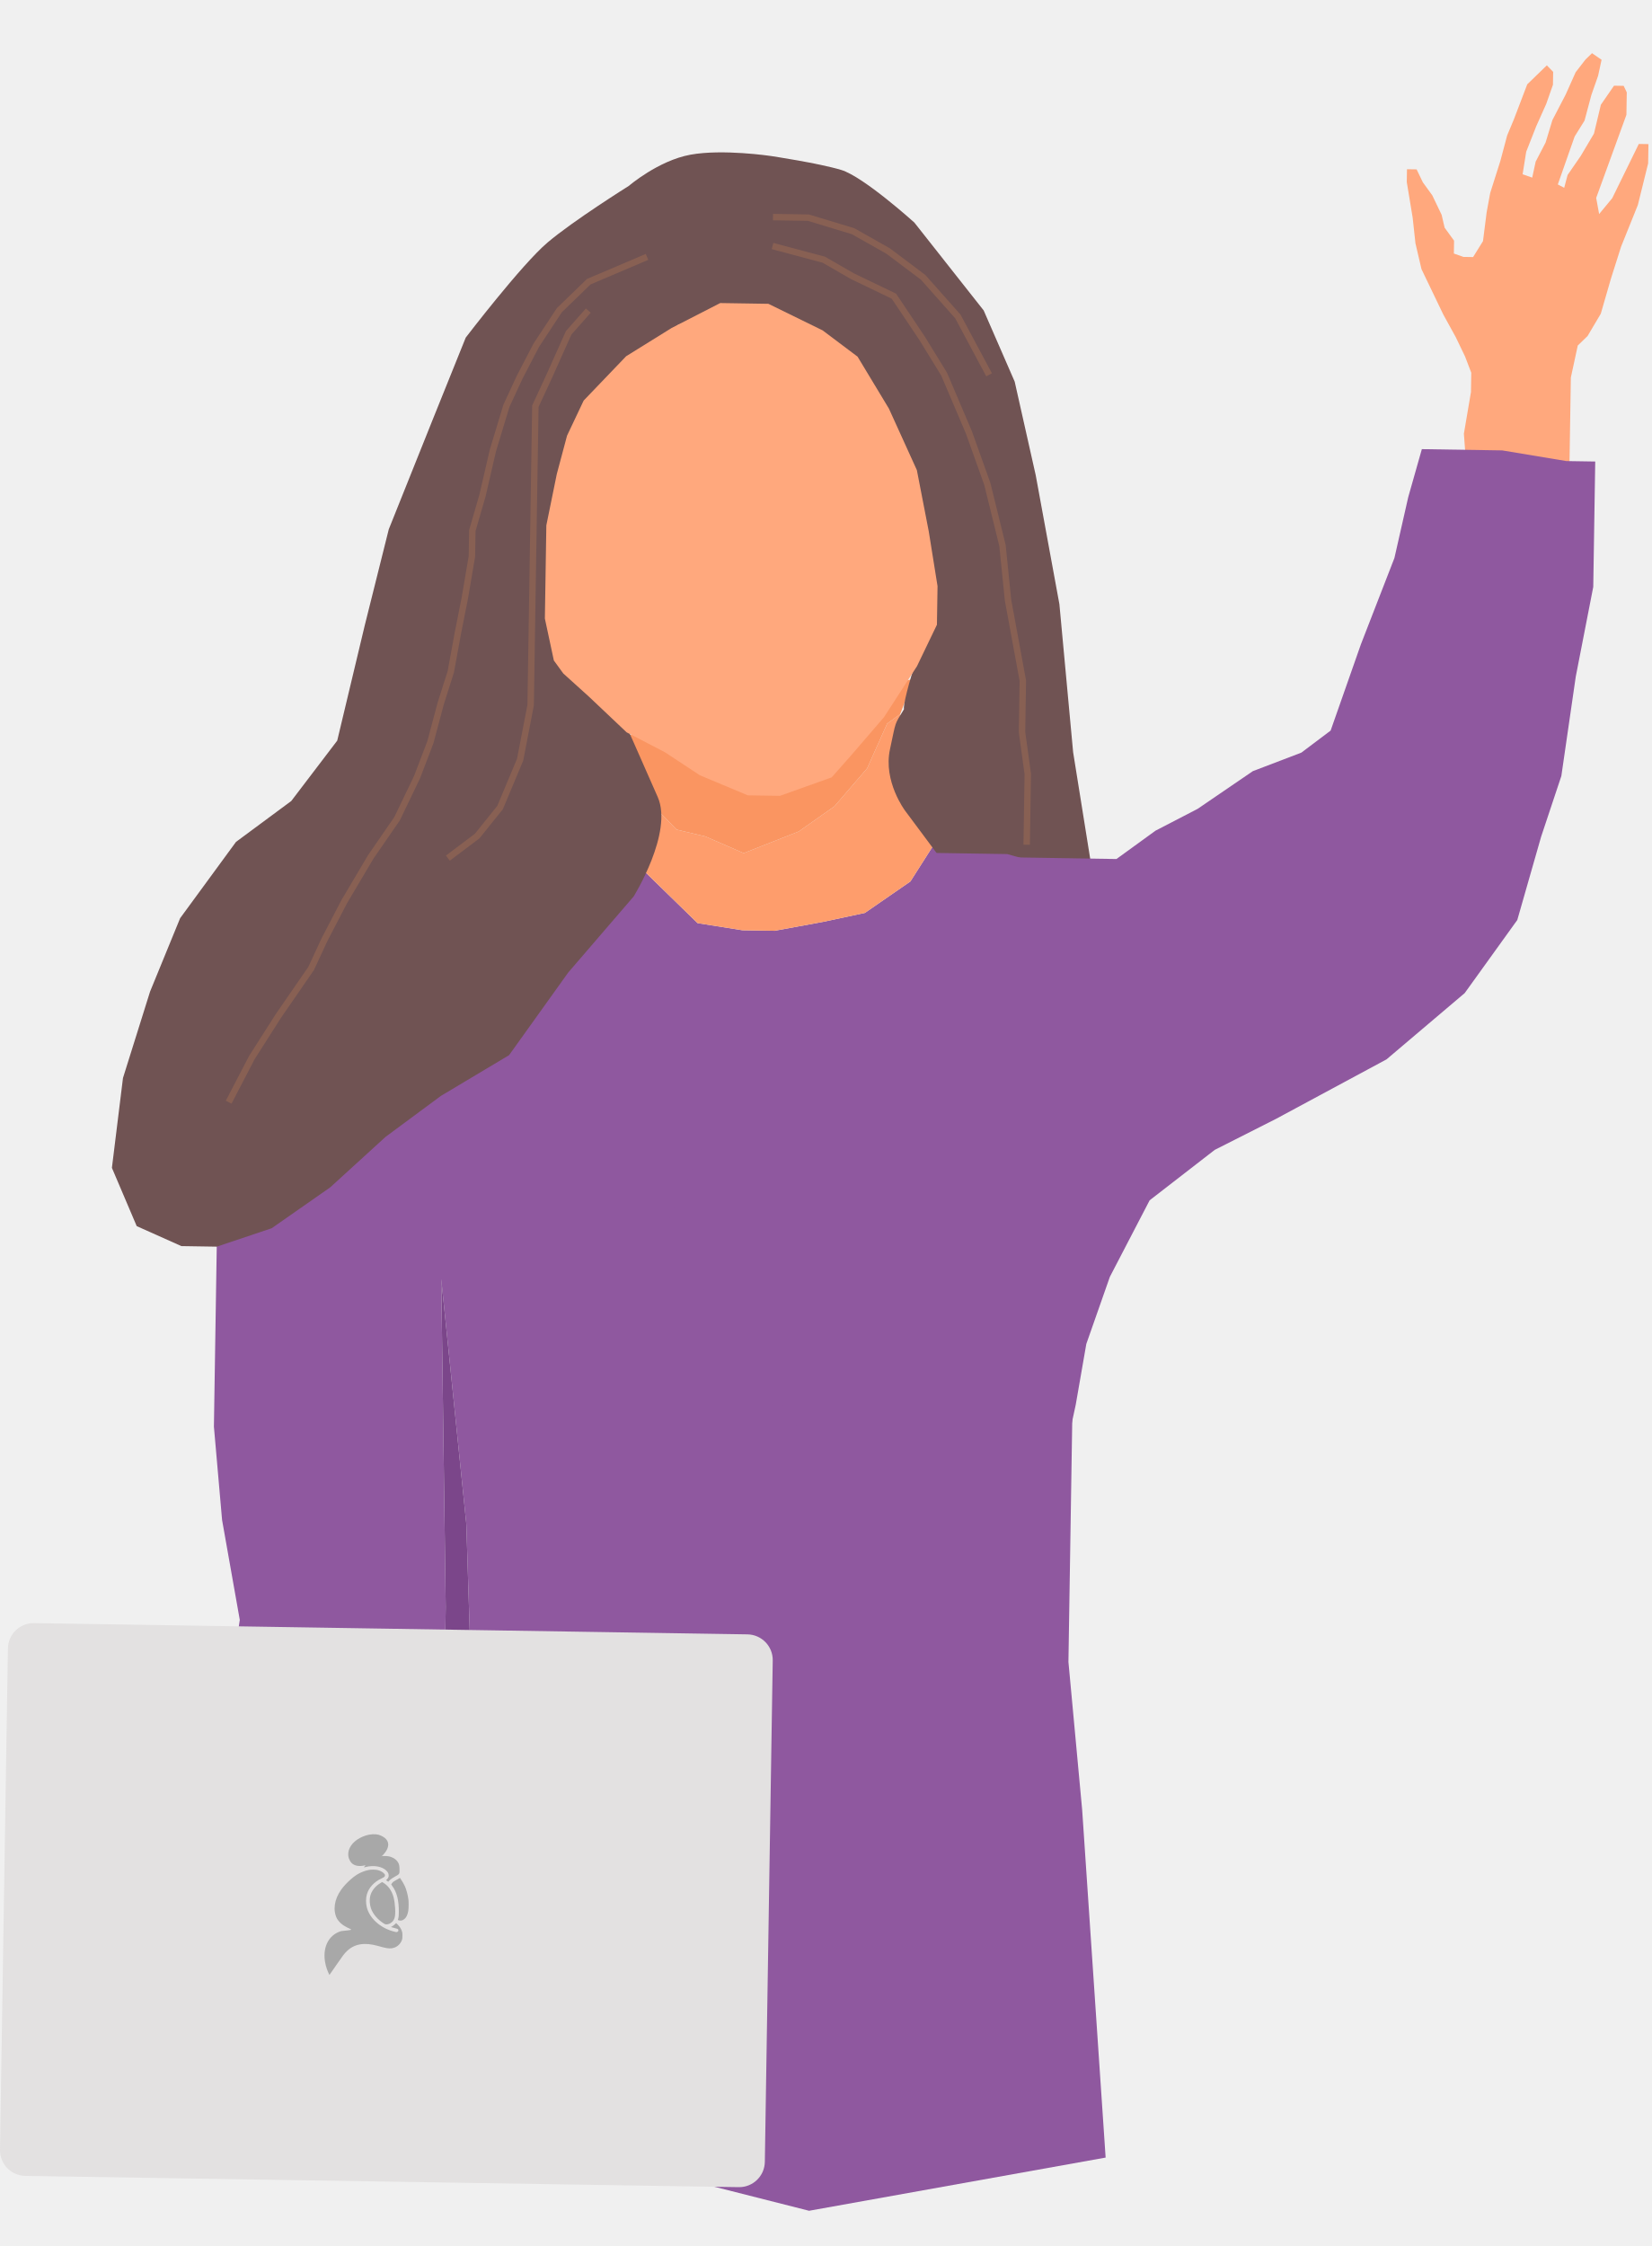
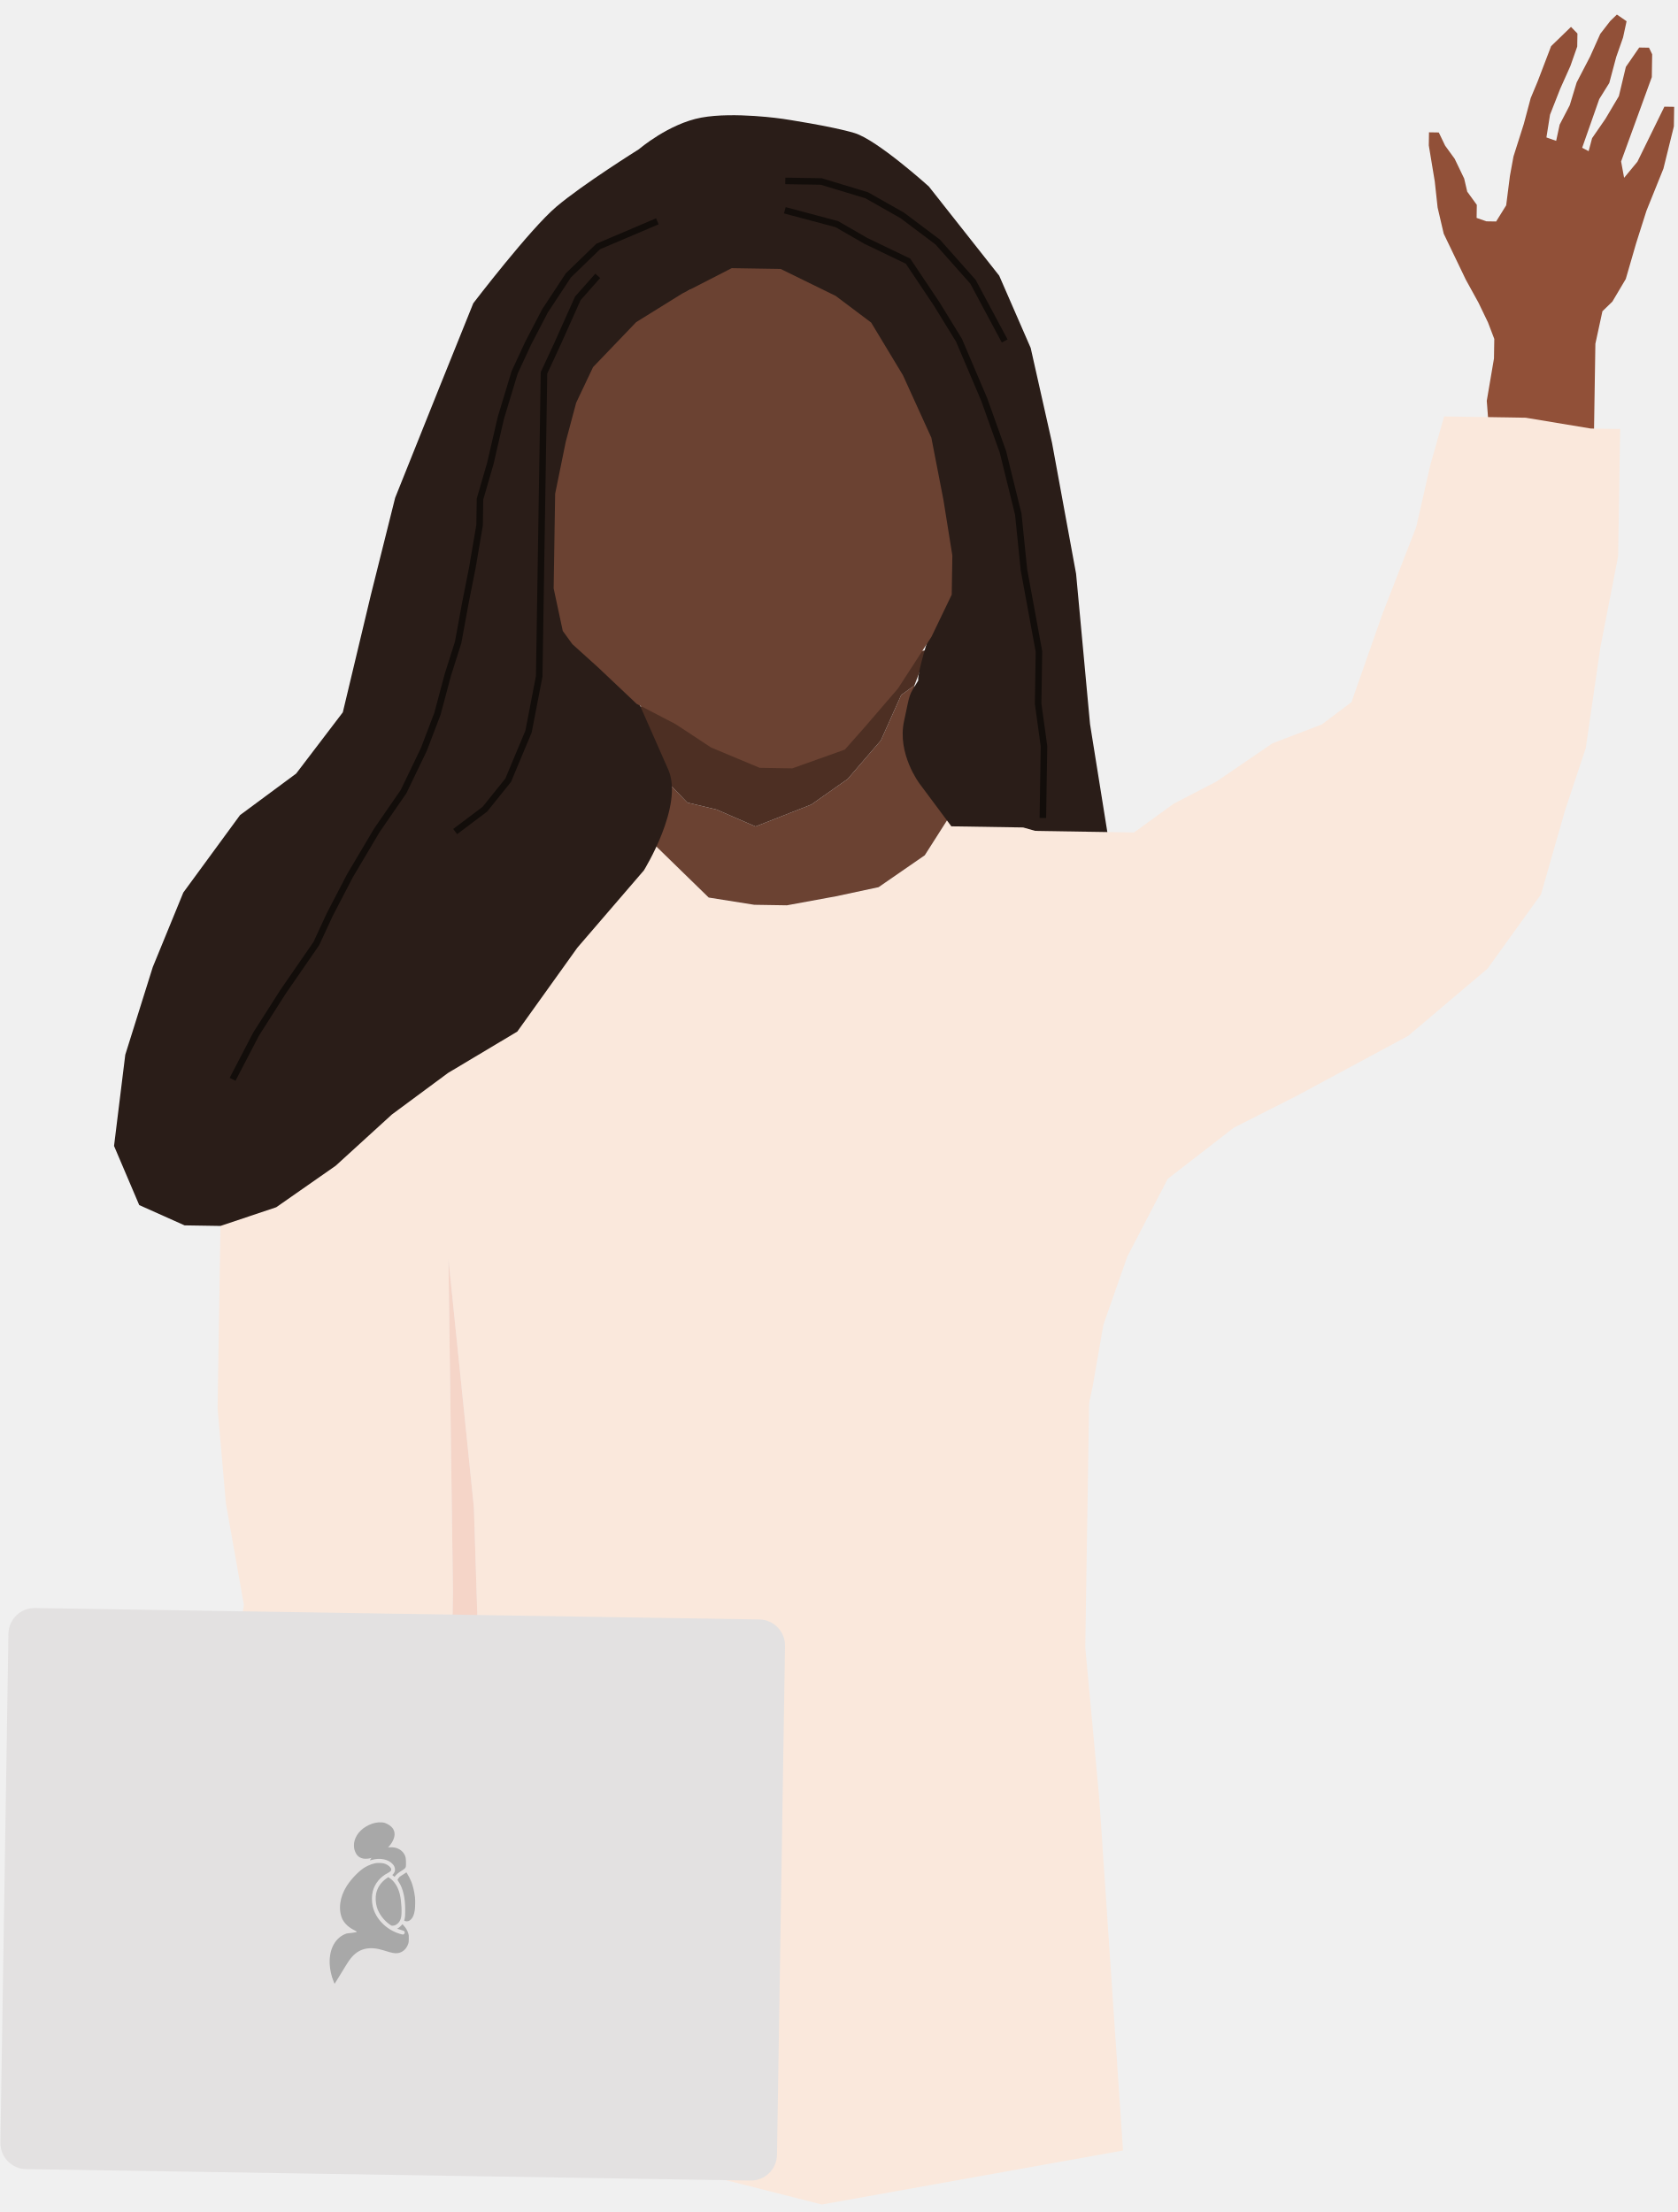
- <svg xmlns="http://www.w3.org/2000/svg" width="217" height="295" viewBox="0 0 257 340" fill="none">
-   <path d="M99.657 130.269L79.939 143.96L65.441 143.731L56.784 153.596L45.659 161.421L35.637 162.764L33.971 173.239L33.664 192.736L33.278 217.233L34.549 231.755L37.304 247.3L35.631 258.275L33.911 272.25L32.198 285.725L41.673 287.374L59.171 287.65L69.67 287.816L71.669 287.847L69.867 275.317L69.103 260.303L69.34 245.305L68.644 194.288L72.544 232.354L73.213 253.367L74.055 263.382L73.906 272.881L73.732 283.879L73.657 288.629L73.583 293.378L69.087 324.811L125.867 339.208L172.003 330.934L168.355 276.87L166.217 253.833L166.533 233.836L166.746 220.338L167.1 197.84L165.266 187.31L165.117 133.301L163.689 128.778L154.729 126.136L145.73 125.995L141.628 132.431L134.55 137.32L128.027 138.717L120.505 140.099L115.505 140.02L108.522 138.91L99.657 130.269Z" fill="#8F589F" />
-   <path d="M99.838 118.77L99.657 130.269L108.522 138.91L115.505 140.02L120.505 140.099L128.027 138.717L134.55 137.32L141.628 132.431L145.73 125.995L141.904 114.933L140.038 106.402L138.015 107.871L134.905 114.822L129.811 120.743L124.249 124.656L115.695 128.021L109.735 125.427L105.251 124.356L99.838 118.77Z" fill="#FE9D6C" />
-   <path d="M69.867 275.317L71.669 287.847L73.657 288.629L73.732 283.879L73.906 272.881L74.055 263.382L73.213 253.367L72.544 232.354L68.644 194.288L69.34 245.305L69.103 260.303L69.867 275.317Z" fill="#7B468A" />
-   <path d="M97.481 109.732L99.909 114.271L99.838 118.77L105.251 124.356L109.735 125.427L115.695 128.021L124.249 124.656L129.811 120.743L134.905 114.822L138.015 107.871L140.038 106.402L142.125 100.935L97.481 109.732Z" fill="#FA9561" />
-   <path d="M105.489 45.85L102.45 48.303L98.895 51.747L93.785 58.667C93.785 58.667 87.183 65.064 88.136 68.079C89.089 71.095 87.62 69.071 86.963 79.062C86.305 89.053 86.781 90.561 86.781 90.561L86.663 98.06L96.536 106.217C96.536 106.217 99.917 113.771 102.33 119.31C104.743 124.848 98.586 134.752 98.586 134.752L88.398 146.593L79.195 159.45L68.593 165.783L59.992 172.149L51.367 180.014L42.266 186.371L33.719 189.237L28.22 189.15L21.268 186.04L17.41 176.978L19.131 163.003L23.343 149.568L28.024 138.14L36.712 126.276L45.314 119.911L52.462 110.522L56.746 92.588L60.482 77.645L67.249 60.749L72.453 47.83C72.453 47.83 81.133 36.465 85.188 33.029C89.243 29.592 97.829 24.227 97.829 24.227C97.829 24.227 102.391 20.298 107.406 19.377C112.421 18.456 119.905 19.574 119.905 19.574C119.905 19.574 127.388 20.692 130.872 21.747C134.356 22.802 142.244 29.928 142.244 29.928L153.03 43.599L157.856 54.677L161.127 69.23L164.811 89.291L166.948 112.327L169.68 129.372L164.165 130.286L156.697 128.168L145.699 127.994L140.802 121.416C140.802 121.416 137.373 116.862 138.452 111.878C139.447 107.283 139.079 108.193 140.627 105.644C140.572 105.36 140.677 104.573 141.093 102.919C142.849 95.945 144.735 93.975 144.735 93.975L144.916 82.476L143.074 72.446L139.708 63.892L133.859 54.298L128.446 48.712L119.034 43.063L113.035 42.969L105.489 45.85Z" fill="#705353" />
-   <path d="M100.655 35.273L91.593 39.13L87.022 43.559L83.436 49.003L80.858 53.963L78.787 58.431L76.677 65.398L75.067 72.374L73.48 77.85L73.417 81.849L72.315 88.332L71.228 93.816L70.134 99.799L68.555 104.775L66.961 110.751L64.874 116.219L61.772 122.671L57.678 128.607L53.568 135.543L50.474 141.495L48.403 145.963L43.286 153.383L39.184 159.819L35.574 166.763M91.522 43.63L88.467 47.082L85.357 54.034L83.286 58.502L83.176 65.501L83.01 76L82.94 80.499L82.798 89.498L82.664 97.997L82.553 104.996L80.919 113.471L77.802 120.923L74.231 125.367L69.677 128.796M120.184 33.58L128.151 35.706L132.611 38.277L139.063 41.379L143.46 47.949L146.873 53.504L150.731 62.566L153.604 70.612L155.954 80.15L156.82 88.665L159.123 101.203L158.997 109.202L159.894 115.717L159.721 126.715M120.255 29.081L125.754 29.168L132.722 31.278L138.174 34.364L143.61 38.45L149.015 44.536L153.872 53.614" stroke="#886053" />
-   <path d="M91.576 103.638L87.632 100.075L86.163 98.052L84.766 91.529L84.861 85.53L84.995 77.031L86.62 69.056L88.215 63.08L90.801 57.62L97.411 50.724L104.481 46.334L112.043 42.453L119.542 42.571L127.978 46.705L133.414 50.791L138.287 58.869L142.637 68.439L144.487 77.969L145.853 86.492L145.758 92.491L142.656 98.943L137.531 106.863L132.437 112.783L129.382 116.236L125.359 117.672L121.336 119.109L116.336 119.03L108.885 115.912L103.44 112.326L97.489 109.232L91.576 103.638Z" fill="#FFA87D" />
-   <path d="M228.839 56.296L227.737 62.779L228.15 68.287L229.611 70.81L236.594 71.92L243.093 72.023L244.117 70.539L244.377 54.041L245.455 49.057L246.979 47.581L249.034 44.113L250.62 38.637L252.199 33.661L254.801 27.202L256.403 20.726L256.451 17.727L254.951 17.703L250.817 26.139L248.778 28.607L248.318 26.099L253.022 13.172L253.077 9.672L252.593 8.665L251.093 8.641L249.046 11.609L247.975 16.093L245.92 19.561L243.873 22.529L243.342 24.521L242.35 24.005L244.968 16.545L246.507 14.069L247.57 10.085L248.617 7.102L249.157 4.61L247.672 3.586L246.657 4.57L245.125 6.547L243.571 10.023L241.508 13.99L240.453 17.474L238.906 20.45L238.366 22.942L236.874 22.419L237.429 18.927L238.992 14.951L240.547 11.475L241.594 8.491L241.626 6.491L240.642 5.476L237.595 8.428L235.508 13.896L234.469 16.38L233.406 20.363L231.828 25.339L231.28 28.331L230.709 32.823L229.17 35.299L227.67 35.275L226.179 34.751L226.21 32.752L224.742 30.728L224.273 28.721L222.821 25.697L221.353 23.674L220.384 21.658L218.884 21.635L218.853 23.634L219.766 29.15L220.203 33.157L221.14 37.172L224.529 44.227L226.474 47.758L227.926 50.781L228.887 53.296L228.839 56.296Z" fill="#FFA87D" />
-   <path d="M173.687 128.936L179.757 124.531L186.312 121.134L194.905 115.268L202.452 112.387L207.006 108.958L211.719 95.531L216.931 82.112L219.08 72.644L221.198 65.177L233.697 65.374L243.672 67.031L248.171 67.102L247.864 86.6L245.143 100.559L242.899 116.025L239.75 125.477L236.046 138.42L227.865 149.792L215.701 160.102L198.554 169.333L188.976 174.182L178.851 182.024L172.663 193.928L168.998 204.371L167.348 213.846L165.191 223.813L136.013 234.855L103.266 186.833L120.879 148.105L151.69 128.589L173.687 128.936Z" fill="#8F589F" />
-   <path d="M16.789 247.977L5.293 247.796C3.084 247.761 1.265 249.523 1.23 251.732L0 329.723C-0.034 331.931 1.728 333.75 3.937 333.785L114.923 335.535C117.132 335.57 118.951 333.807 118.986 331.598L119.083 325.446L119.582 293.798L120.024 265.732L120.215 253.608C120.25 251.399 118.488 249.58 116.279 249.546L114.191 249.513L99.248 249.277L71.577 248.841L39.479 248.335L16.789 247.977Z" fill="#E3E1E1" />
-   <g clip-path="url(#clip0_50_998)">
-     <path d="M51.092 302.197C50.76 301.495 50.536 300.619 50.493 299.851C50.376 297.78 51.361 296.206 53.089 295.701C56.335 295.363 53.617 295.704 52.437 293.789C51.754 292.471 51.995 290.769 53.081 289.259C53.841 288.201 55.155 287.037 56.025 286.652C56.124 286.608 56.283 286.536 56.377 286.493C56.614 286.383 57.11 286.237 57.425 286.183C57.774 286.124 58.41 286.134 58.735 286.204C59.107 286.285 59.502 286.49 59.716 286.712C59.873 286.875 59.891 286.909 59.888 287.04C59.886 287.166 59.869 287.2 59.763 287.286C59.695 287.341 59.512 287.445 59.356 287.516C58.205 288.042 57.379 288.937 57.076 289.983C56.903 290.579 56.901 291.37 57.069 292.023C57.507 293.724 59.164 295.213 61.227 295.759C61.718 295.889 61.76 295.89 61.878 295.781C61.99 295.677 62.008 295.6 61.948 295.469C61.906 295.378 61.833 295.344 61.509 295.262C61.387 295.232 61.181 295.175 61.052 295.136L60.816 295.065L61.003 294.968C61.105 294.914 61.288 294.777 61.41 294.663L61.63 294.456L61.892 294.718C62.194 295.02 62.39 295.327 62.521 295.704C62.604 295.944 62.611 296.008 62.605 296.442C62.599 296.859 62.589 296.943 62.515 297.129C62.234 297.839 61.631 298.303 60.886 298.382C60.43 298.43 60.008 298.354 58.772 298.005C56.707 297.422 55.136 297.688 53.969 298.816C53.547 299.223 53.373 299.453 52.313 300.998C52.05 301.381 51.702 301.881 51.541 302.11L51.247 302.525L51.092 302.197Z" fill="#A8A8A8" />
-     <path d="M59.757 294.547C58.776 293.95 58.002 293.042 57.7 292.132C57.508 291.551 57.464 290.827 57.589 290.285C57.773 289.49 58.334 288.754 59.131 288.265L59.443 288.074L59.596 288.161C60.375 288.606 60.955 289.412 61.224 290.425C61.481 291.389 61.572 293.005 61.402 293.583C61.304 293.918 61.179 294.123 60.952 294.321C60.719 294.525 60.445 294.642 60.168 294.657C59.973 294.667 59.942 294.659 59.757 294.547Z" fill="#A8A8A8" />
-     <path d="M62.027 294.03C61.951 294.007 61.893 293.974 61.897 293.956C61.901 293.939 61.934 293.822 61.97 293.696C62.024 293.509 62.037 293.337 62.045 292.731C62.069 290.956 61.73 289.615 61.027 288.698C60.936 288.58 60.861 288.462 60.862 288.438C60.863 288.387 61.082 288.112 61.191 288.025C61.231 287.993 61.412 287.886 61.593 287.787C61.774 287.688 61.988 287.566 62.068 287.516L62.215 287.424L62.319 287.566C62.506 287.818 62.856 288.423 62.986 288.718C63.233 289.275 63.436 290.042 63.54 290.805C63.593 291.199 63.578 292.202 63.513 292.574C63.406 293.177 63.219 293.57 62.914 293.827C62.64 294.059 62.344 294.126 62.027 294.03Z" fill="#A8A8A8" />
-     <path d="M60.229 287.912L60.053 287.779L60.171 287.684C60.236 287.631 60.331 287.508 60.383 287.41C60.465 287.256 60.476 287.204 60.465 287.013C60.449 286.75 60.363 286.566 60.151 286.343C59.491 285.648 58.151 285.401 56.877 285.74C56.747 285.775 56.635 285.797 56.627 285.79C56.597 285.76 56.986 285.28 57.219 285.06C58.003 284.322 58.995 283.96 60.052 284.027C60.512 284.056 60.752 284.117 61.13 284.301C61.631 284.545 62.009 285 62.104 285.475C62.161 285.76 62.175 286.508 62.127 286.669C62.069 286.861 61.958 286.95 61.416 287.243C60.992 287.473 60.61 287.764 60.455 287.976C60.405 288.044 60.404 288.044 60.229 287.912Z" fill="#A8A8A8" />
-     <path d="M54.663 285.076C54.517 284.915 54.348 284.614 54.263 284.363C54.145 284.015 54.145 283.51 54.263 283.131C54.585 282.1 55.55 281.264 56.922 280.828C57.584 280.617 58.375 280.574 58.917 280.72C63.346 282.235 56.611 287.144 54.663 285.076Z" fill="#A8A8A8" />
+ <svg xmlns="http://www.w3.org/2000/svg" width="257" height="339" viewBox="0 0 257 339" fill="none">
+   <path d="M99.72 128.913L80.001 142.604L65.503 142.375L56.847 152.24L45.722 160.066L35.7 161.408L34.034 171.883L33.727 191.38L33.34 215.877L34.612 230.399L37.367 245.945L35.694 256.92L33.973 270.894L32.261 284.369L41.736 286.018L59.234 286.294L69.732 286.46L71.732 286.491L69.929 273.961L69.166 258.948L69.403 243.949L68.707 192.932L72.607 230.998L73.276 252.011L74.118 262.026L73.968 271.525L73.795 282.523L73.72 287.273L73.645 292.022L69.149 323.455L125.929 337.852L172.065 329.578L168.417 275.514L166.28 252.478L166.595 232.48L166.808 218.982L167.163 196.485L165.329 185.954L165.18 131.945L163.751 127.422L154.792 124.781L145.793 124.639L141.691 131.075L134.613 135.964L128.09 137.361L120.567 138.743L115.568 138.664L108.585 137.554L99.72 128.913Z" fill="#FAE8DC" />
+   <path d="M99.901 117.414L99.72 128.913L108.585 137.554L115.568 138.664L120.567 138.743L128.09 137.361L134.613 135.964L141.691 131.075L145.793 124.639L141.967 113.577L140.101 105.047L138.078 106.515L134.968 113.467L129.874 119.387L124.311 123.3L115.757 126.666L109.797 124.071L105.314 123L99.901 117.414Z" fill="#6B4232" />
+   <path d="M69.929 273.961L71.732 286.491L73.72 287.273L73.795 282.523L73.968 271.525L74.118 262.026L73.276 252.011L72.607 230.998L68.707 192.932L69.403 243.949L69.166 258.948L69.929 273.961Z" fill="#F5D5C8" />
+   <path d="M97.543 108.376L99.972 112.915L99.901 117.414L105.314 123L109.797 124.071L115.757 126.666L124.311 123.3L129.874 119.387L134.968 113.467L138.078 106.515L140.101 105.047L142.187 99.579L97.543 108.376Z" fill="#4D2F23" />
+   <path d="M105.551 44.495L102.512 46.947L98.957 50.391L93.848 57.312C93.848 57.312 87.246 63.708 88.198 66.724C89.151 69.739 87.683 67.716 87.025 77.707C86.368 87.698 86.844 89.205 86.844 89.205L86.726 96.704L96.598 104.861C96.598 104.861 99.98 112.415 102.393 117.954C104.806 123.493 98.649 133.397 98.649 133.397L88.461 145.238L79.257 158.094L68.656 164.428L60.054 170.793L51.429 178.658L42.328 185.015L33.782 187.881L28.282 187.794L21.331 184.684L17.473 175.622L19.194 161.648L23.406 148.213L28.087 136.785L36.775 124.92L45.376 118.555L52.525 109.167L56.808 91.232L60.544 76.289L67.311 59.394L72.516 46.474C72.516 46.474 81.196 35.109 85.251 31.673C89.305 28.236 97.891 22.871 97.891 22.871C97.891 22.871 102.454 18.942 107.469 18.021C112.484 17.101 119.967 18.218 119.967 18.218C119.967 18.218 127.45 19.337 130.934 20.392C134.418 21.447 142.307 28.572 142.307 28.572L153.093 42.244L157.918 53.321L161.189 67.874L164.874 87.935L167.011 110.972L169.742 128.017L164.227 128.93L156.76 126.812L145.761 126.639L140.864 120.061C140.864 120.061 137.436 115.506 138.514 110.522C139.509 105.927 139.141 106.838 140.689 104.288C140.634 104.004 140.739 103.217 141.156 101.563C142.911 94.59 144.797 92.619 144.797 92.619L144.979 81.121L143.137 71.09L139.771 62.536L133.921 52.943L128.509 47.357L119.097 41.708L113.097 41.613L105.551 44.495Z" fill="#2A1D18" />
+   <path d="M100.717 33.917L91.655 37.775L87.085 42.203L83.499 47.647L80.92 52.607L78.85 57.075L76.74 64.043L75.129 71.018L73.543 76.494L73.48 80.493L72.377 86.977L71.291 92.46L70.196 98.444L68.618 103.42L67.023 109.395L64.937 114.863L61.835 121.315L57.741 127.251L53.631 134.187L50.537 140.139L48.466 144.607L43.348 152.027L39.246 158.464L35.636 165.408M91.585 42.274L88.53 45.727L85.42 52.678L83.349 57.146L83.239 64.145L83.073 74.644L83.002 79.144L82.86 88.142L82.726 96.641L82.616 103.64L80.982 112.116L77.864 119.568L74.294 124.012L69.739 127.44M120.246 32.225L128.214 34.351L132.674 36.921L139.126 40.023L143.523 46.593L146.936 52.148L150.793 61.21L153.667 69.256L156.017 78.794L156.883 87.309L159.185 99.847L159.059 107.846L159.957 114.361L159.783 125.36M120.317 27.725L125.817 27.812L132.784 29.922L138.236 33.008L143.673 37.095L149.077 43.181L153.935 52.258" stroke="#120D0A" />
+   <path d="M91.638 102.282L87.694 98.72L86.226 96.696L84.829 90.174L84.923 84.174L85.057 75.675L86.683 67.7L88.278 61.724L90.864 56.264L97.473 49.368L104.543 44.979L112.106 41.097L119.605 41.216L128.041 45.349L133.477 49.435L138.35 57.513L142.7 67.083L144.55 76.613L145.916 85.136L145.821 91.135L142.719 97.587L137.593 105.507L132.499 111.428L129.445 114.88L125.421 116.317L121.398 117.753L116.399 117.675L108.947 114.557L103.503 110.971L97.551 107.876L91.638 102.282Z" fill="#6B4232" />
+   <path d="M228.902 54.94L227.799 61.424L228.213 66.931L229.673 69.454L236.657 70.564L243.156 70.667L244.179 69.183L244.439 52.685L245.518 47.701L247.041 46.225L249.096 42.757L250.683 37.281L252.262 32.306L254.864 25.846L256.466 19.37L256.513 16.371L255.013 16.347L250.88 24.783L248.841 27.251L248.38 24.744L253.085 11.816L253.14 8.317L252.656 7.309L251.156 7.285L249.109 10.253L248.038 14.737L245.983 18.205L243.936 21.173L243.405 23.165L242.413 22.649L245.03 15.19L246.57 12.714L247.633 8.73L248.68 5.746L249.219 3.254L247.735 2.231L246.719 3.215L245.188 5.191L243.633 8.667L241.57 12.635L240.515 16.119L238.968 19.095L238.429 21.586L236.937 21.063L237.492 17.571L239.055 13.595L240.61 10.119L241.657 7.135L241.689 5.136L240.704 4.12L237.658 7.072L235.571 12.54L234.532 15.024L233.469 19.008L231.89 23.983L231.343 26.975L230.772 31.467L229.233 33.943L227.733 33.919L226.241 33.396L226.273 31.396L224.804 29.372L224.336 27.365L222.883 24.342L221.415 22.318L220.447 20.303L218.947 20.279L218.915 22.279L219.829 27.794L220.266 31.801L221.202 35.816L224.592 42.871L226.536 46.402L227.989 49.425L228.949 51.941L228.902 54.94Z" fill="#915038" />
+   <path d="M173.75 127.58L179.82 123.175L186.374 119.778L194.968 113.913L202.514 111.031L207.069 107.603L211.781 94.175L216.993 80.756L219.143 71.288L221.261 63.821L233.759 64.018L243.734 65.675L248.234 65.746L247.926 85.244L245.206 99.203L242.962 114.669L239.813 124.121L236.108 137.064L227.928 148.437L215.764 158.746L198.616 167.977L189.039 172.827L178.914 180.668L172.725 192.572L169.06 203.015L167.411 212.491L165.253 222.458L136.075 233.499L103.328 185.477L120.941 146.75L151.753 127.233L173.75 127.58Z" fill="#FAE8DC" />
+   <path d="M16.852 246.621L5.355 246.44C3.146 246.405 1.327 248.168 1.293 250.376L0.063 328.367C0.028 330.576 1.791 332.394 3.999 332.429L114.986 334.179C117.195 334.214 119.013 332.452 119.048 330.243L119.145 324.091L119.644 292.442L120.087 264.376L120.278 252.252C120.313 250.044 118.55 248.225 116.341 248.19L114.253 248.157L99.311 247.921L71.64 247.485L39.542 246.979L16.852 246.621Z" fill="#E3E1E1" />
+   <g clip-path="url(#clip0_2008_2)">
+     <path d="M51.111 303.662C50.78 302.869 50.558 301.88 50.516 301.012C50.404 298.671 51.391 296.89 53.121 296.316C56.367 295.928 53.649 296.318 52.473 294.157C51.792 292.668 52.037 290.745 53.126 289.036C53.888 287.839 55.204 286.521 56.075 286.084C56.175 286.034 56.334 285.952 56.428 285.903C56.665 285.779 57.162 285.613 57.477 285.551C57.826 285.483 58.462 285.494 58.786 285.572C59.158 285.663 59.553 285.893 59.766 286.144C59.923 286.328 59.94 286.366 59.938 286.514C59.936 286.657 59.919 286.695 59.812 286.793C59.744 286.855 59.56 286.973 59.404 287.054C58.253 287.651 57.424 288.663 57.119 289.846C56.946 290.52 56.941 291.414 57.108 292.152C57.543 294.073 59.197 295.753 61.259 296.365C61.75 296.511 61.792 296.512 61.91 296.388C62.022 296.271 62.04 296.184 61.98 296.036C61.938 295.933 61.866 295.894 61.542 295.803C61.42 295.769 61.214 295.705 61.085 295.661L60.849 295.582L61.036 295.471C61.139 295.41 61.322 295.255 61.444 295.126L61.664 294.891L61.926 295.188C62.228 295.528 62.423 295.875 62.553 296.3C62.636 296.572 62.643 296.644 62.636 297.134C62.629 297.605 62.618 297.701 62.544 297.911C62.262 298.714 61.657 299.24 60.912 299.33C60.456 299.385 60.035 299.301 58.799 298.909C56.735 298.254 55.164 298.557 53.994 299.835C53.572 300.296 53.397 300.556 52.334 302.304C52.07 302.738 51.721 303.304 51.559 303.562L51.265 304.032L51.111 303.662Z" fill="#A8A8A8" />
+     <path d="M59.791 294.998C58.811 294.326 58.039 293.301 57.739 292.273C57.548 291.617 57.506 290.799 57.632 290.187C57.818 289.287 58.381 288.455 59.178 287.9L59.491 287.683L59.644 287.782C60.422 288.283 60.999 289.192 61.267 290.337C61.522 291.426 61.609 293.252 61.439 293.906C61.34 294.285 61.214 294.516 60.987 294.741C60.754 294.972 60.479 295.105 60.202 295.122C60.007 295.134 59.976 295.125 59.791 294.998Z" fill="#A8A8A8" />
+     <path d="M62.062 294.409C61.987 294.383 61.929 294.346 61.933 294.327C61.937 294.307 61.97 294.175 62.006 294.033C62.06 293.82 62.074 293.627 62.083 292.942C62.111 290.936 61.775 289.42 61.073 288.386C60.982 288.252 60.908 288.12 60.909 288.092C60.91 288.034 61.129 287.723 61.239 287.624C61.279 287.588 61.46 287.467 61.641 287.355C61.822 287.243 62.036 287.105 62.117 287.048L62.264 286.944L62.368 287.104C62.554 287.388 62.903 288.071 63.032 288.404C63.278 289.034 63.48 289.899 63.582 290.762C63.635 291.207 63.617 292.341 63.551 292.761C63.443 293.443 63.255 293.887 62.95 294.178C62.675 294.441 62.379 294.518 62.062 294.409Z" fill="#A8A8A8" />
+     <path d="M60.277 287.499L60.101 287.35L60.219 287.241C60.284 287.182 60.38 287.042 60.432 286.932C60.515 286.758 60.526 286.698 60.515 286.482C60.5 286.185 60.414 285.978 60.203 285.726C59.544 284.942 58.204 284.666 56.929 285.052C56.799 285.091 56.687 285.116 56.679 285.108C56.649 285.074 57.039 284.531 57.273 284.282C58.058 283.446 59.05 283.035 60.108 283.109C60.568 283.141 60.807 283.209 61.185 283.417C61.686 283.691 62.063 284.205 62.157 284.741C62.214 285.063 62.226 285.908 62.177 286.09C62.119 286.307 62.008 286.408 61.465 286.741C61.041 287.001 60.659 287.331 60.503 287.571C60.453 287.648 60.451 287.648 60.277 287.499Z" fill="#A8A8A8" />
+     <path d="M54.717 284.305C54.571 284.124 54.402 283.784 54.318 283.5C54.2 283.108 54.202 282.537 54.321 282.108C54.645 280.942 55.611 279.996 56.984 279.5C57.647 279.26 58.438 279.21 58.979 279.373C63.406 281.077 56.661 286.639 54.717 284.305Z" fill="#A8A8A8" />
  </g>
  <defs>
-     <clipPath id="clip0_50_998">
-       <rect width="133" height="22" fill="white" transform="translate(50.7825 280.517) rotate(0.903254)" />
+     <clipPath id="clip0_2008_2">
+       <rect width="133" height="24.864" fill="white" transform="translate(50.8452 279.161) rotate(0.903254)" />
    </clipPath>
  </defs>
</svg>
